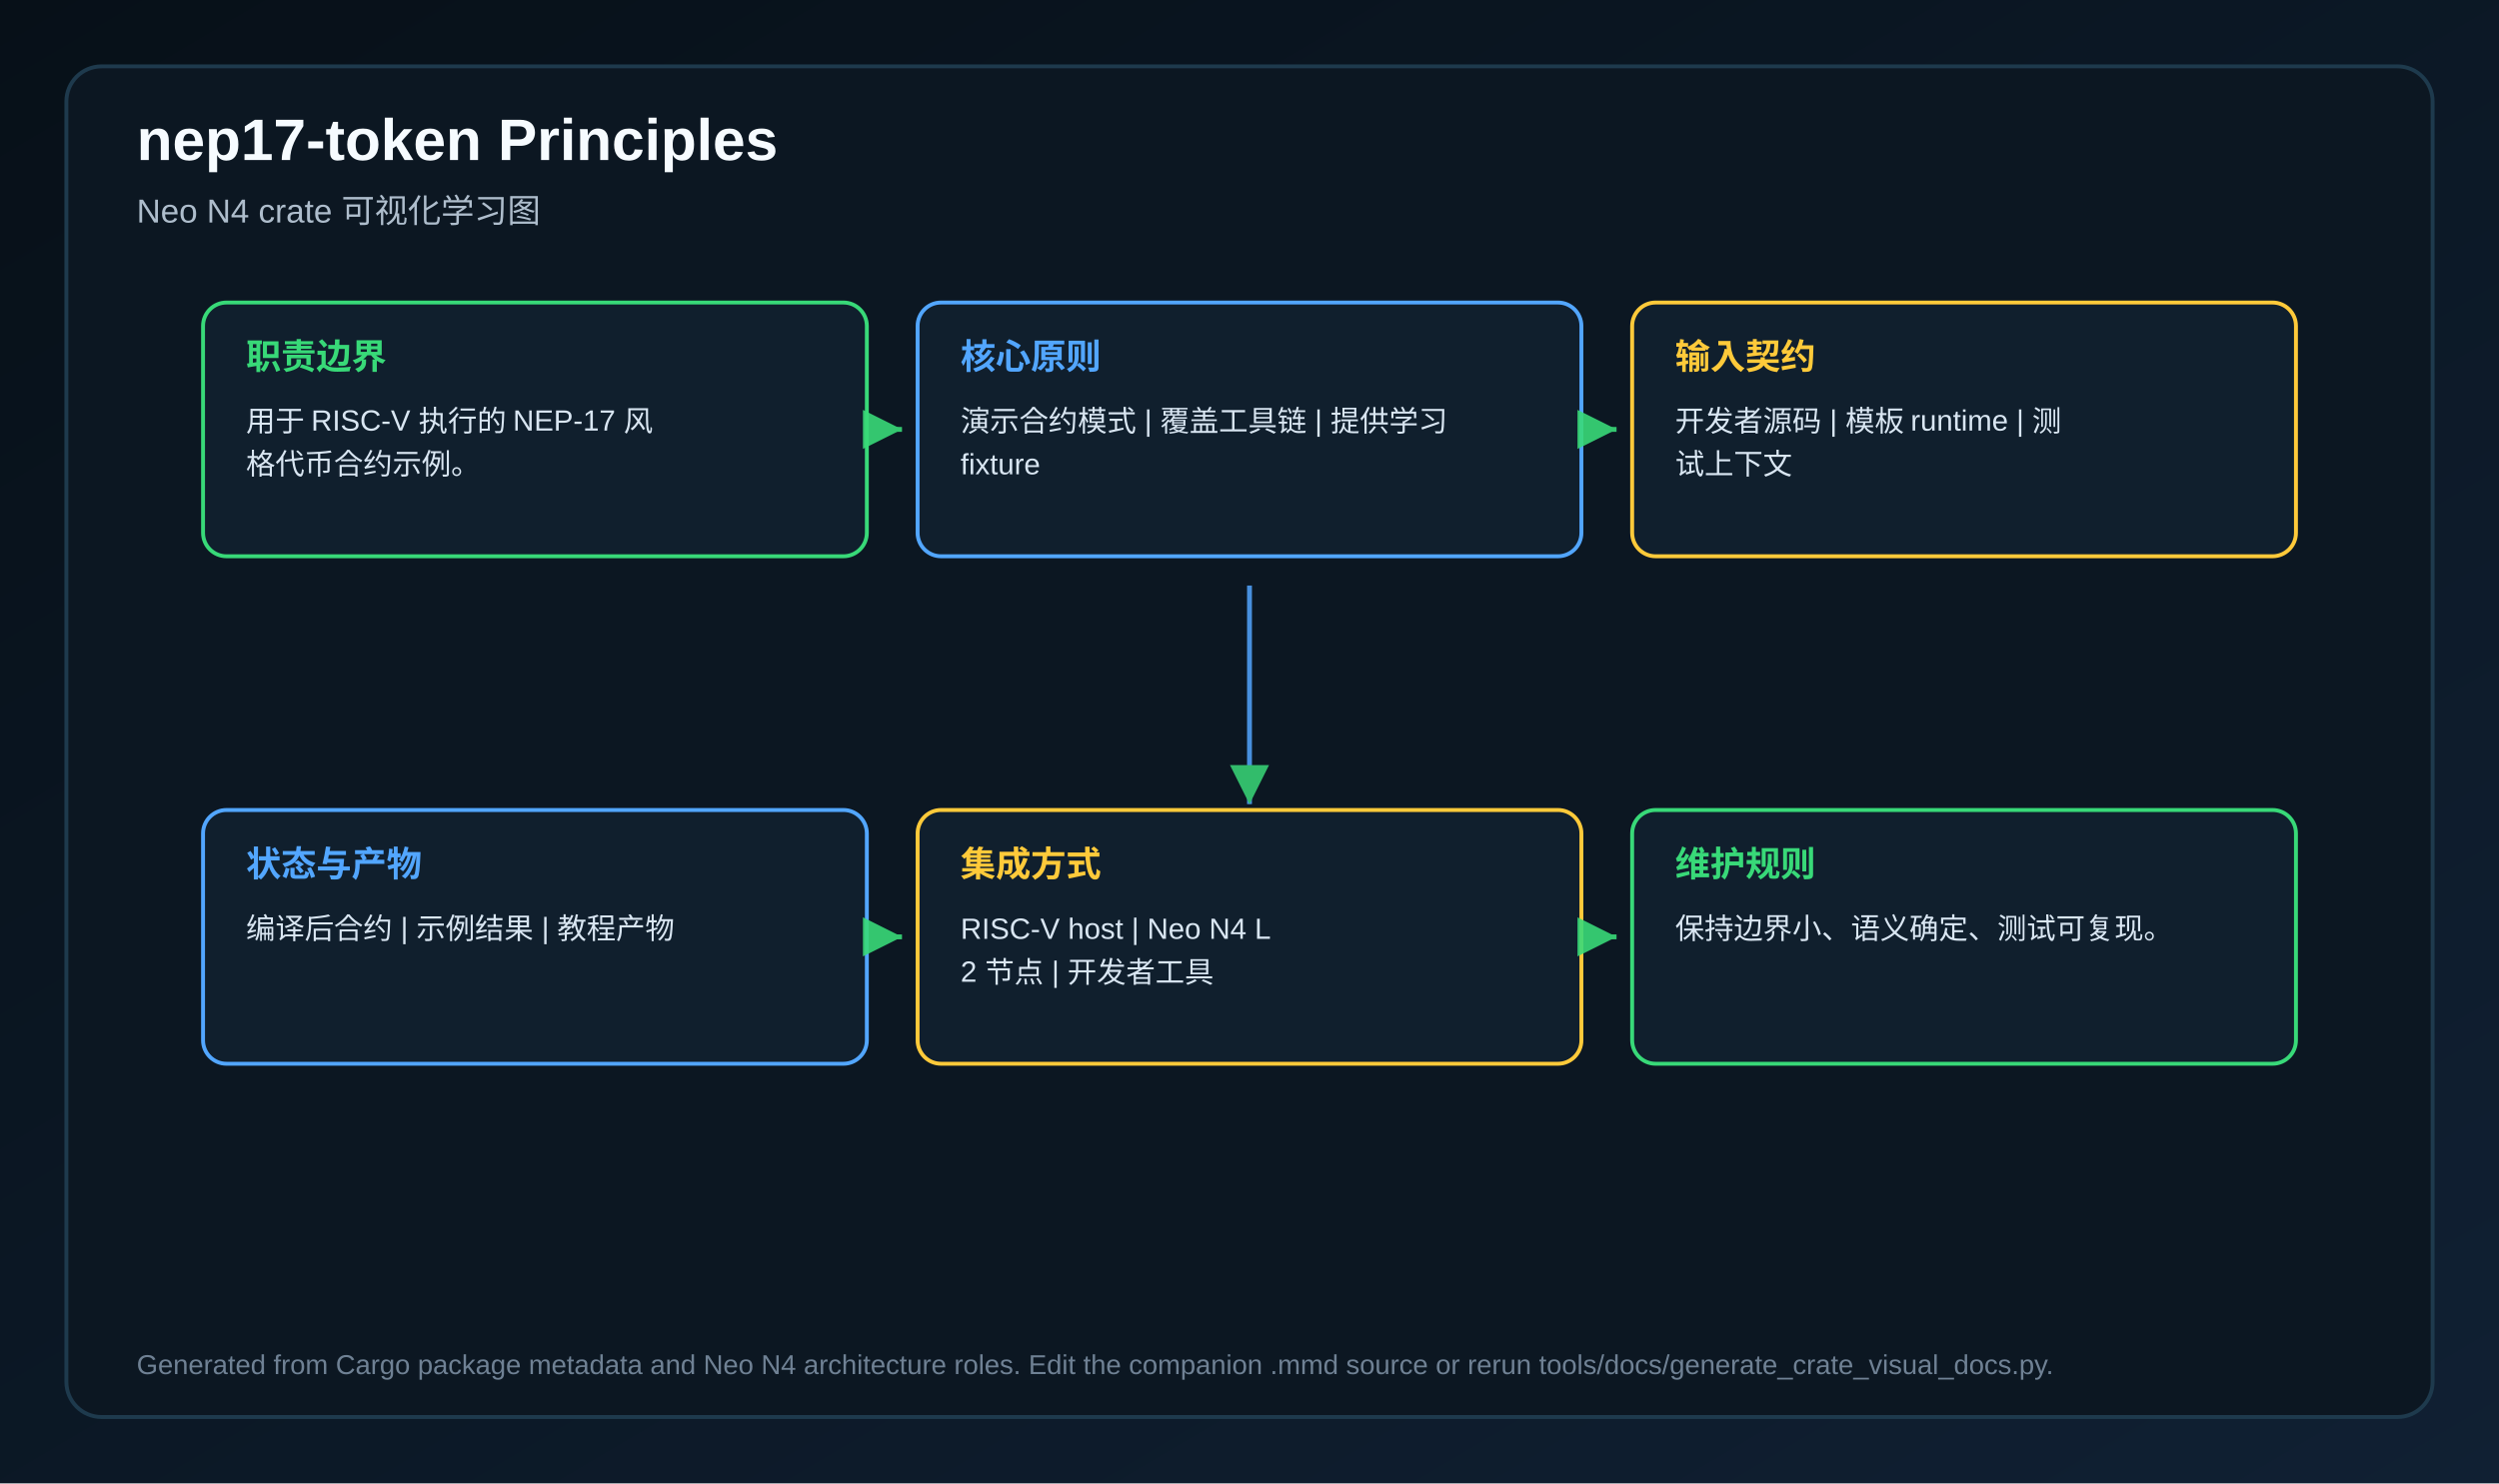
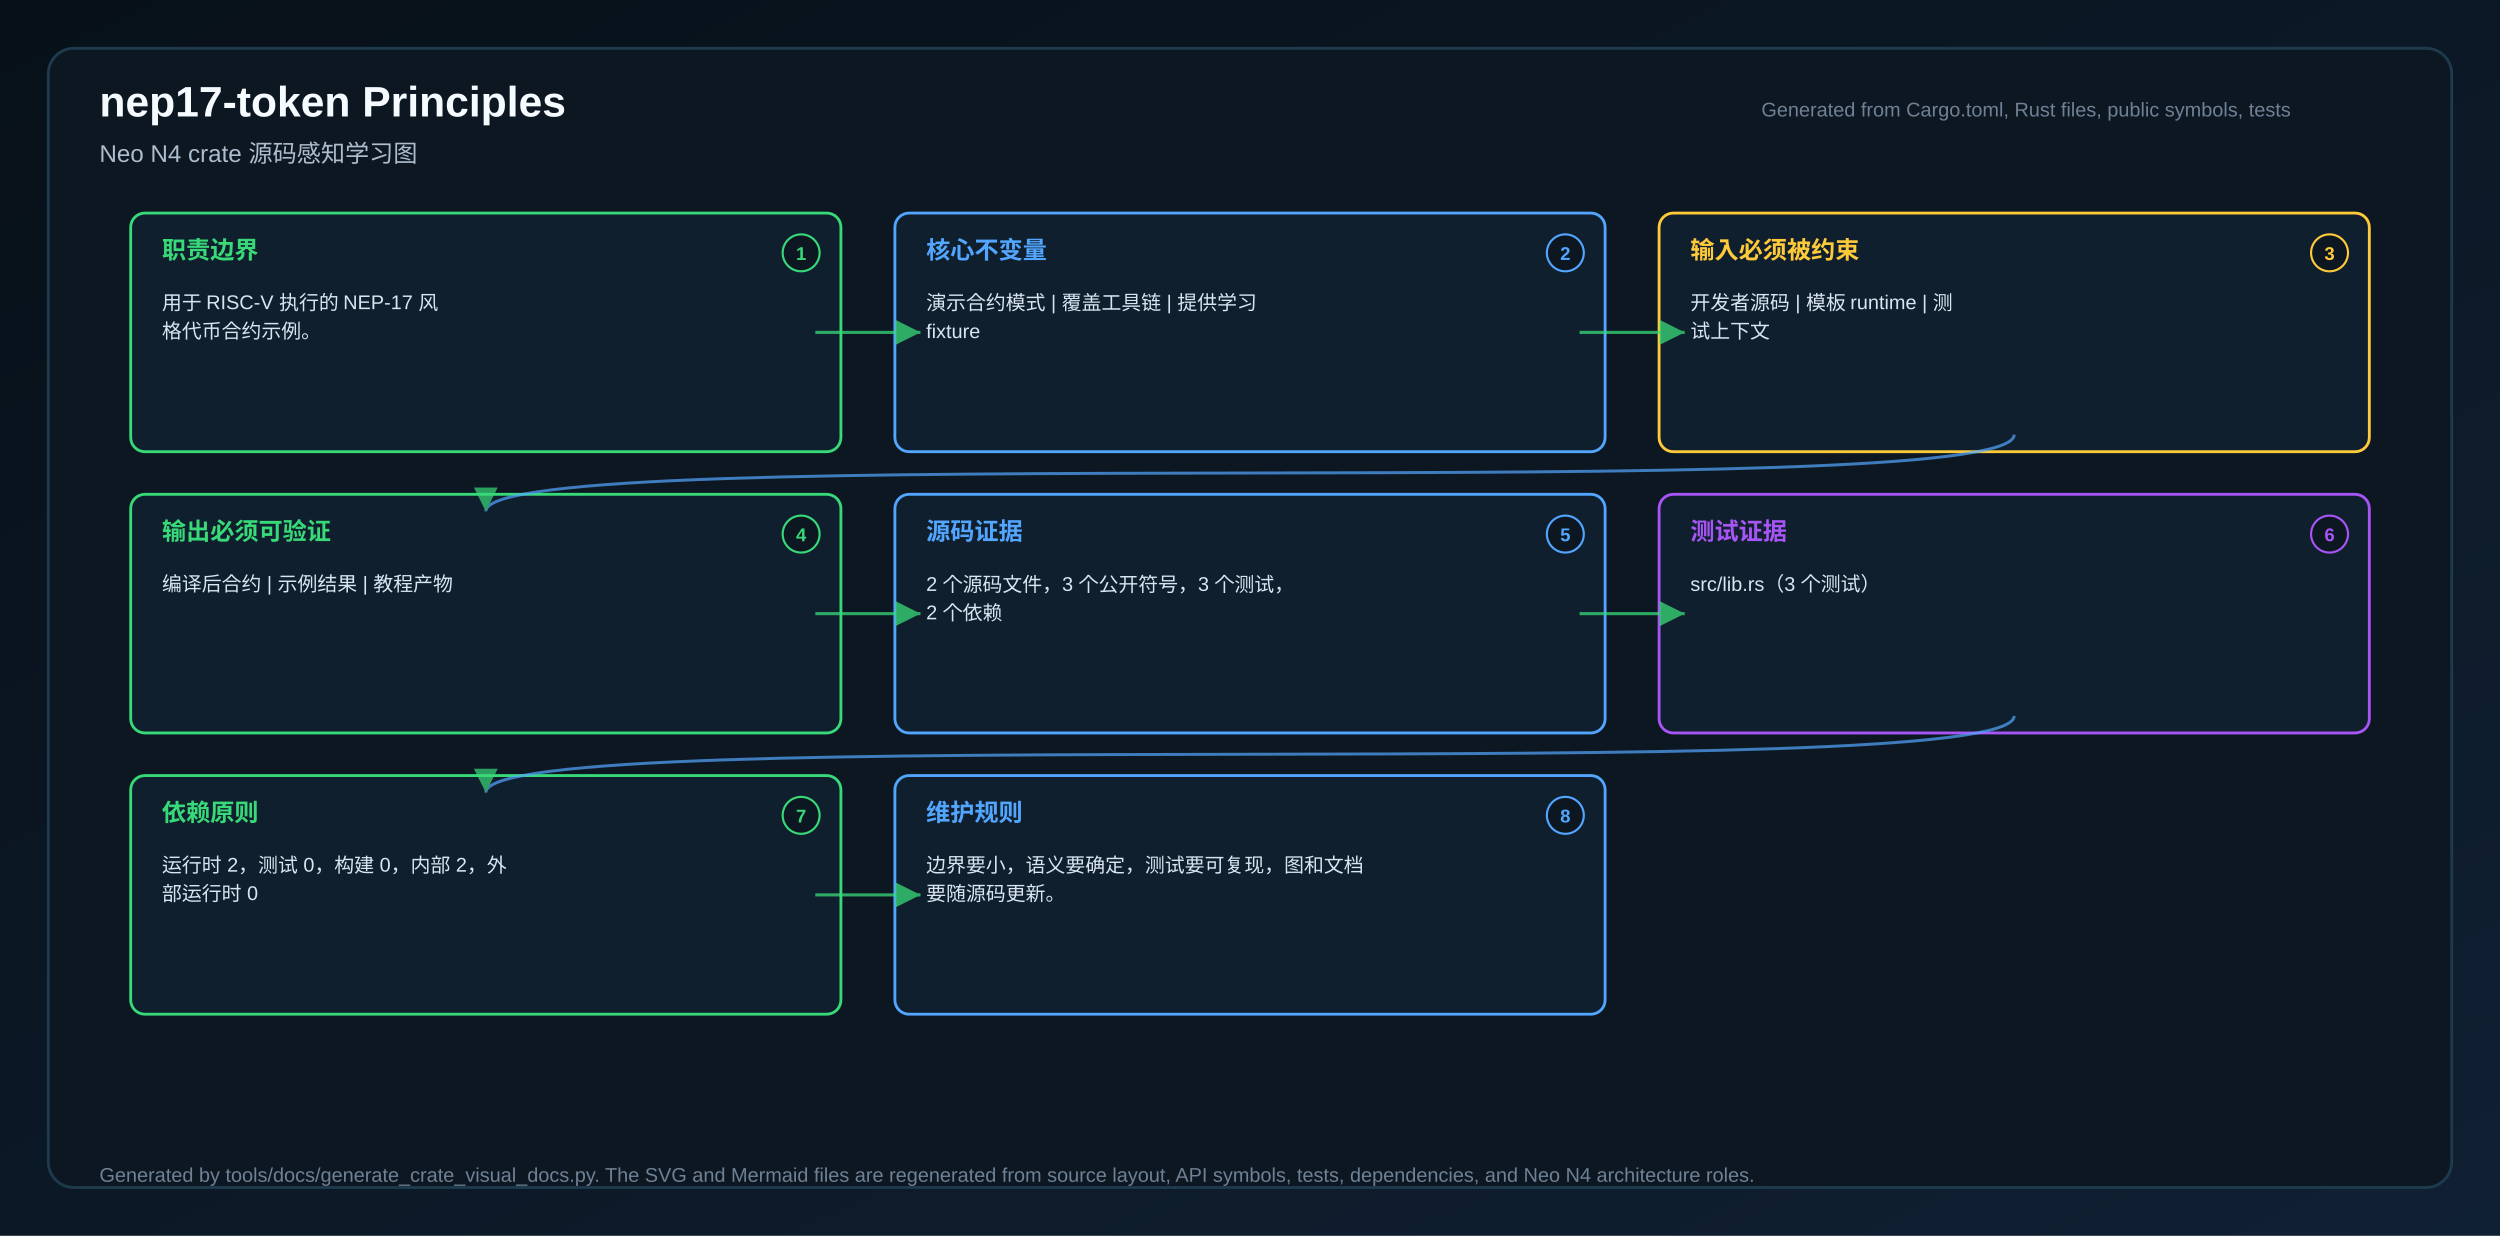
- <svg xmlns="http://www.w3.org/2000/svg" width="1280" height="760" viewBox="0 0 1280 760" role="img" aria-label="nep17-token Principles">
+ <svg xmlns="http://www.w3.org/2000/svg" width="1760" height="870" viewBox="0 0 1760 870" role="img" aria-label="nep17-token Principles">
  <defs>
    <linearGradient id="bg" x1="0" x2="1" y1="0" y2="1">
      <stop offset="0" stop-color="#071018" />
      <stop offset="1" stop-color="#102033" />
    </linearGradient>
    <marker id="arrow" markerWidth="12" markerHeight="12" refX="10" refY="6" orient="auto">
      <path d="M2,2 L10,6 L2,10 Z" fill="#38d978" />
    </marker>
  </defs>
-   <rect x="0" y="0" width="1280" height="760" fill="url(#bg)" />
-   <rect x="34" y="34" width="1212" height="692" rx="18" fill="#0c1722" stroke="#1e3a4d" stroke-width="2" />
+   <rect x="0" y="0" width="1760" height="870" fill="url(#bg)" />
+   <rect x="34" y="34" width="1692" height="802" rx="18" fill="#0c1722" stroke="#1e3a4d" stroke-width="2" />
  <text x="70" y="82" fill="#f6fbff" font-size="30" font-family="Segoe UI, Arial, sans-serif" font-weight="700">nep17-token Principles</text>
-   <text x="70" y="114" fill="#aebdcc" font-size="17" font-family="Segoe UI, Arial, sans-serif">Neo N4 crate 可视化学习图</text>
-   <rect x="104" y="155" width="340" height="130" rx="12" fill="#101f2d" stroke="#38d978" stroke-width="2" />
-   <text x="126" y="189" fill="#38d978" font-size="18" font-family="Segoe UI, Arial, sans-serif" font-weight="700">职责边界</text>
-   <text x="126" y="221" fill="#d9e6f2" font-size="15" font-family="Segoe UI, Arial, sans-serif">用于 RISC-V 执行的 NEP-17 风</text>
-   <text x="126" y="243" fill="#d9e6f2" font-size="15" font-family="Segoe UI, Arial, sans-serif">格代币合约示例。</text>
-   <rect x="470" y="155" width="340" height="130" rx="12" fill="#101f2d" stroke="#52a6ff" stroke-width="2" />
-   <text x="492" y="189" fill="#52a6ff" font-size="18" font-family="Segoe UI, Arial, sans-serif" font-weight="700">核心原则</text>
-   <text x="492" y="221" fill="#d9e6f2" font-size="15" font-family="Segoe UI, Arial, sans-serif">演示合约模式 | 覆盖工具链 | 提供学习 </text>
-   <text x="492" y="243" fill="#d9e6f2" font-size="15" font-family="Segoe UI, Arial, sans-serif">fixture</text>
-   <line x1="452" y1="220" x2="462" y2="220" stroke="#38d978" stroke-width="2.5" marker-end="url(#arrow)" opacity="0.9" />
-   <rect x="836" y="155" width="340" height="130" rx="12" fill="#101f2d" stroke="#ffca3a" stroke-width="2" />
-   <text x="858" y="189" fill="#ffca3a" font-size="18" font-family="Segoe UI, Arial, sans-serif" font-weight="700">输入契约</text>
-   <text x="858" y="221" fill="#d9e6f2" font-size="15" font-family="Segoe UI, Arial, sans-serif">开发者源码 | 模板 runtime | 测</text>
-   <text x="858" y="243" fill="#d9e6f2" font-size="15" font-family="Segoe UI, Arial, sans-serif">试上下文</text>
-   <line x1="818" y1="220" x2="828" y2="220" stroke="#38d978" stroke-width="2.5" marker-end="url(#arrow)" opacity="0.9" />
-   <rect x="104" y="415" width="340" height="130" rx="12" fill="#101f2d" stroke="#52a6ff" stroke-width="2" />
-   <text x="126" y="449" fill="#52a6ff" font-size="18" font-family="Segoe UI, Arial, sans-serif" font-weight="700">状态与产物</text>
-   <text x="126" y="481" fill="#d9e6f2" font-size="15" font-family="Segoe UI, Arial, sans-serif">编译后合约 | 示例结果 | 教程产物</text>
-   <rect x="470" y="415" width="340" height="130" rx="12" fill="#101f2d" stroke="#ffca3a" stroke-width="2" />
-   <text x="492" y="449" fill="#ffca3a" font-size="18" font-family="Segoe UI, Arial, sans-serif" font-weight="700">集成方式</text>
-   <text x="492" y="481" fill="#d9e6f2" font-size="15" font-family="Segoe UI, Arial, sans-serif">RISC-V host | Neo N4 L</text>
-   <text x="492" y="503" fill="#d9e6f2" font-size="15" font-family="Segoe UI, Arial, sans-serif">2 节点 | 开发者工具</text>
-   <line x1="452" y1="480" x2="462" y2="480" stroke="#38d978" stroke-width="2.5" marker-end="url(#arrow)" opacity="0.9" />
-   <rect x="836" y="415" width="340" height="130" rx="12" fill="#101f2d" stroke="#38d978" stroke-width="2" />
-   <text x="858" y="449" fill="#38d978" font-size="18" font-family="Segoe UI, Arial, sans-serif" font-weight="700">维护规则</text>
-   <text x="858" y="481" fill="#d9e6f2" font-size="15" font-family="Segoe UI, Arial, sans-serif">保持边界小、语义确定、测试可复现。</text>
-   <line x1="818" y1="480" x2="828" y2="480" stroke="#38d978" stroke-width="2.5" marker-end="url(#arrow)" opacity="0.9" />
-   <path d="M640 300 C640 350 640 370 640 412" stroke="#52a6ff" stroke-width="2.5" fill="none" marker-end="url(#arrow)" opacity="0.85" />
-   <text x="70" y="704" fill="#6f8194" font-size="14" font-family="Segoe UI, Arial, sans-serif">Generated from Cargo package metadata and Neo N4 architecture roles. Edit the companion .mmd source or rerun tools/docs/generate_crate_visual_docs.py.</text>
+   <text x="70" y="114" fill="#aebdcc" font-size="17" font-family="Segoe UI, Arial, sans-serif">Neo N4 crate 源码感知学习图</text>
+   <text x="1240" y="82" fill="#6f8194" font-size="14" font-family="Segoe UI, Arial, sans-serif">Generated from Cargo.toml, Rust files, public symbols, tests</text>
+   <rect x="92" y="150" width="500" height="168" rx="10" fill="#101f2d" stroke="#38d978" stroke-width="2" />
+   <circle cx="564" cy="178" r="13" fill="#0c1722" stroke="#38d978" stroke-width="1.5" />
+   <text x="564" y="183" text-anchor="middle" fill="#38d978" font-size="13" font-family="Segoe UI, Arial, sans-serif" font-weight="700">1</text>
+   <text x="114" y="182" fill="#38d978" font-size="17" font-family="Segoe UI, Arial, sans-serif" font-weight="700">职责边界</text>
+   <text x="114" y="218" fill="#d9e6f2" font-size="14" font-family="Segoe UI, Arial, sans-serif">用于 RISC-V 执行的 NEP-17 风</text>
+   <text x="114" y="238" fill="#d9e6f2" font-size="14" font-family="Segoe UI, Arial, sans-serif">格代币合约示例。</text>
+   <rect x="630" y="150" width="500" height="168" rx="10" fill="#101f2d" stroke="#52a6ff" stroke-width="2" />
+   <circle cx="1102" cy="178" r="13" fill="#0c1722" stroke="#52a6ff" stroke-width="1.5" />
+   <text x="1102" y="183" text-anchor="middle" fill="#52a6ff" font-size="13" font-family="Segoe UI, Arial, sans-serif" font-weight="700">2</text>
+   <text x="652" y="182" fill="#52a6ff" font-size="17" font-family="Segoe UI, Arial, sans-serif" font-weight="700">核心不变量</text>
+   <text x="652" y="218" fill="#d9e6f2" font-size="14" font-family="Segoe UI, Arial, sans-serif">演示合约模式 | 覆盖工具链 | 提供学习 </text>
+   <text x="652" y="238" fill="#d9e6f2" font-size="14" font-family="Segoe UI, Arial, sans-serif">fixture</text>
+   <rect x="1168" y="150" width="500" height="168" rx="10" fill="#101f2d" stroke="#ffca3a" stroke-width="2" />
+   <circle cx="1640" cy="178" r="13" fill="#0c1722" stroke="#ffca3a" stroke-width="1.5" />
+   <text x="1640" y="183" text-anchor="middle" fill="#ffca3a" font-size="13" font-family="Segoe UI, Arial, sans-serif" font-weight="700">3</text>
+   <text x="1190" y="182" fill="#ffca3a" font-size="17" font-family="Segoe UI, Arial, sans-serif" font-weight="700">输入必须被约束</text>
+   <text x="1190" y="218" fill="#d9e6f2" font-size="14" font-family="Segoe UI, Arial, sans-serif">开发者源码 | 模板 runtime | 测</text>
+   <text x="1190" y="238" fill="#d9e6f2" font-size="14" font-family="Segoe UI, Arial, sans-serif">试上下文</text>
+   <rect x="92" y="348" width="500" height="168" rx="10" fill="#101f2d" stroke="#38d978" stroke-width="2" />
+   <circle cx="564" cy="376" r="13" fill="#0c1722" stroke="#38d978" stroke-width="1.5" />
+   <text x="564" y="381" text-anchor="middle" fill="#38d978" font-size="13" font-family="Segoe UI, Arial, sans-serif" font-weight="700">4</text>
+   <text x="114" y="380" fill="#38d978" font-size="17" font-family="Segoe UI, Arial, sans-serif" font-weight="700">输出必须可验证</text>
+   <text x="114" y="416" fill="#d9e6f2" font-size="14" font-family="Segoe UI, Arial, sans-serif">编译后合约 | 示例结果 | 教程产物</text>
+   <rect x="630" y="348" width="500" height="168" rx="10" fill="#101f2d" stroke="#52a6ff" stroke-width="2" />
+   <circle cx="1102" cy="376" r="13" fill="#0c1722" stroke="#52a6ff" stroke-width="1.5" />
+   <text x="1102" y="381" text-anchor="middle" fill="#52a6ff" font-size="13" font-family="Segoe UI, Arial, sans-serif" font-weight="700">5</text>
+   <text x="652" y="380" fill="#52a6ff" font-size="17" font-family="Segoe UI, Arial, sans-serif" font-weight="700">源码证据</text>
+   <text x="652" y="416" fill="#d9e6f2" font-size="14" font-family="Segoe UI, Arial, sans-serif">2 个源码文件，3 个公开符号，3 个测试，</text>
+   <text x="652" y="436" fill="#d9e6f2" font-size="14" font-family="Segoe UI, Arial, sans-serif">2 个依赖</text>
+   <rect x="1168" y="348" width="500" height="168" rx="10" fill="#101f2d" stroke="#a855f7" stroke-width="2" />
+   <circle cx="1640" cy="376" r="13" fill="#0c1722" stroke="#a855f7" stroke-width="1.5" />
+   <text x="1640" y="381" text-anchor="middle" fill="#a855f7" font-size="13" font-family="Segoe UI, Arial, sans-serif" font-weight="700">6</text>
+   <text x="1190" y="380" fill="#a855f7" font-size="17" font-family="Segoe UI, Arial, sans-serif" font-weight="700">测试证据</text>
+   <text x="1190" y="416" fill="#d9e6f2" font-size="14" font-family="Segoe UI, Arial, sans-serif">src/lib.rs（3 个测试）</text>
+   <rect x="92" y="546" width="500" height="168" rx="10" fill="#101f2d" stroke="#38d978" stroke-width="2" />
+   <circle cx="564" cy="574" r="13" fill="#0c1722" stroke="#38d978" stroke-width="1.5" />
+   <text x="564" y="579" text-anchor="middle" fill="#38d978" font-size="13" font-family="Segoe UI, Arial, sans-serif" font-weight="700">7</text>
+   <text x="114" y="578" fill="#38d978" font-size="17" font-family="Segoe UI, Arial, sans-serif" font-weight="700">依赖原则</text>
+   <text x="114" y="614" fill="#d9e6f2" font-size="14" font-family="Segoe UI, Arial, sans-serif">运行时 2，测试 0，构建 0，内部 2，外</text>
+   <text x="114" y="634" fill="#d9e6f2" font-size="14" font-family="Segoe UI, Arial, sans-serif">部运行时 0</text>
+   <rect x="630" y="546" width="500" height="168" rx="10" fill="#101f2d" stroke="#52a6ff" stroke-width="2" />
+   <circle cx="1102" cy="574" r="13" fill="#0c1722" stroke="#52a6ff" stroke-width="1.5" />
+   <text x="1102" y="579" text-anchor="middle" fill="#52a6ff" font-size="13" font-family="Segoe UI, Arial, sans-serif" font-weight="700">8</text>
+   <text x="652" y="578" fill="#52a6ff" font-size="17" font-family="Segoe UI, Arial, sans-serif" font-weight="700">维护规则</text>
+   <text x="652" y="614" fill="#d9e6f2" font-size="14" font-family="Segoe UI, Arial, sans-serif">边界要小，语义要确定，测试要可复现，图和文档</text>
+   <text x="652" y="634" fill="#d9e6f2" font-size="14" font-family="Segoe UI, Arial, sans-serif">要随源码更新。</text>
+   <line x1="574" y1="234" x2="648" y2="234" stroke="#38d978" stroke-width="2.2" marker-end="url(#arrow)" opacity="0.75" />
+   <line x1="1112" y1="234" x2="1186" y2="234" stroke="#38d978" stroke-width="2.2" marker-end="url(#arrow)" opacity="0.75" />
+   <line x1="574" y1="432" x2="648" y2="432" stroke="#38d978" stroke-width="2.2" marker-end="url(#arrow)" opacity="0.75" />
+   <line x1="1112" y1="432" x2="1186" y2="432" stroke="#38d978" stroke-width="2.2" marker-end="url(#arrow)" opacity="0.75" />
+   <line x1="574" y1="630" x2="648" y2="630" stroke="#38d978" stroke-width="2.2" marker-end="url(#arrow)" opacity="0.75" />
+   <path d="M1418 306 C1418 358, 342 308, 342 360" stroke="#52a6ff" stroke-width="2.1" fill="none" marker-end="url(#arrow)" opacity="0.7" />
+   <path d="M1418 504 C1418 556, 342 506, 342 558" stroke="#52a6ff" stroke-width="2.1" fill="none" marker-end="url(#arrow)" opacity="0.7" />
+   <text x="70" y="832" fill="#6f8194" font-size="14" font-family="Segoe UI, Arial, sans-serif">Generated by tools/docs/generate_crate_visual_docs.py. The SVG and Mermaid files are regenerated from source layout, API symbols, tests, dependencies, and Neo N4 architecture roles.</text>
</svg>
